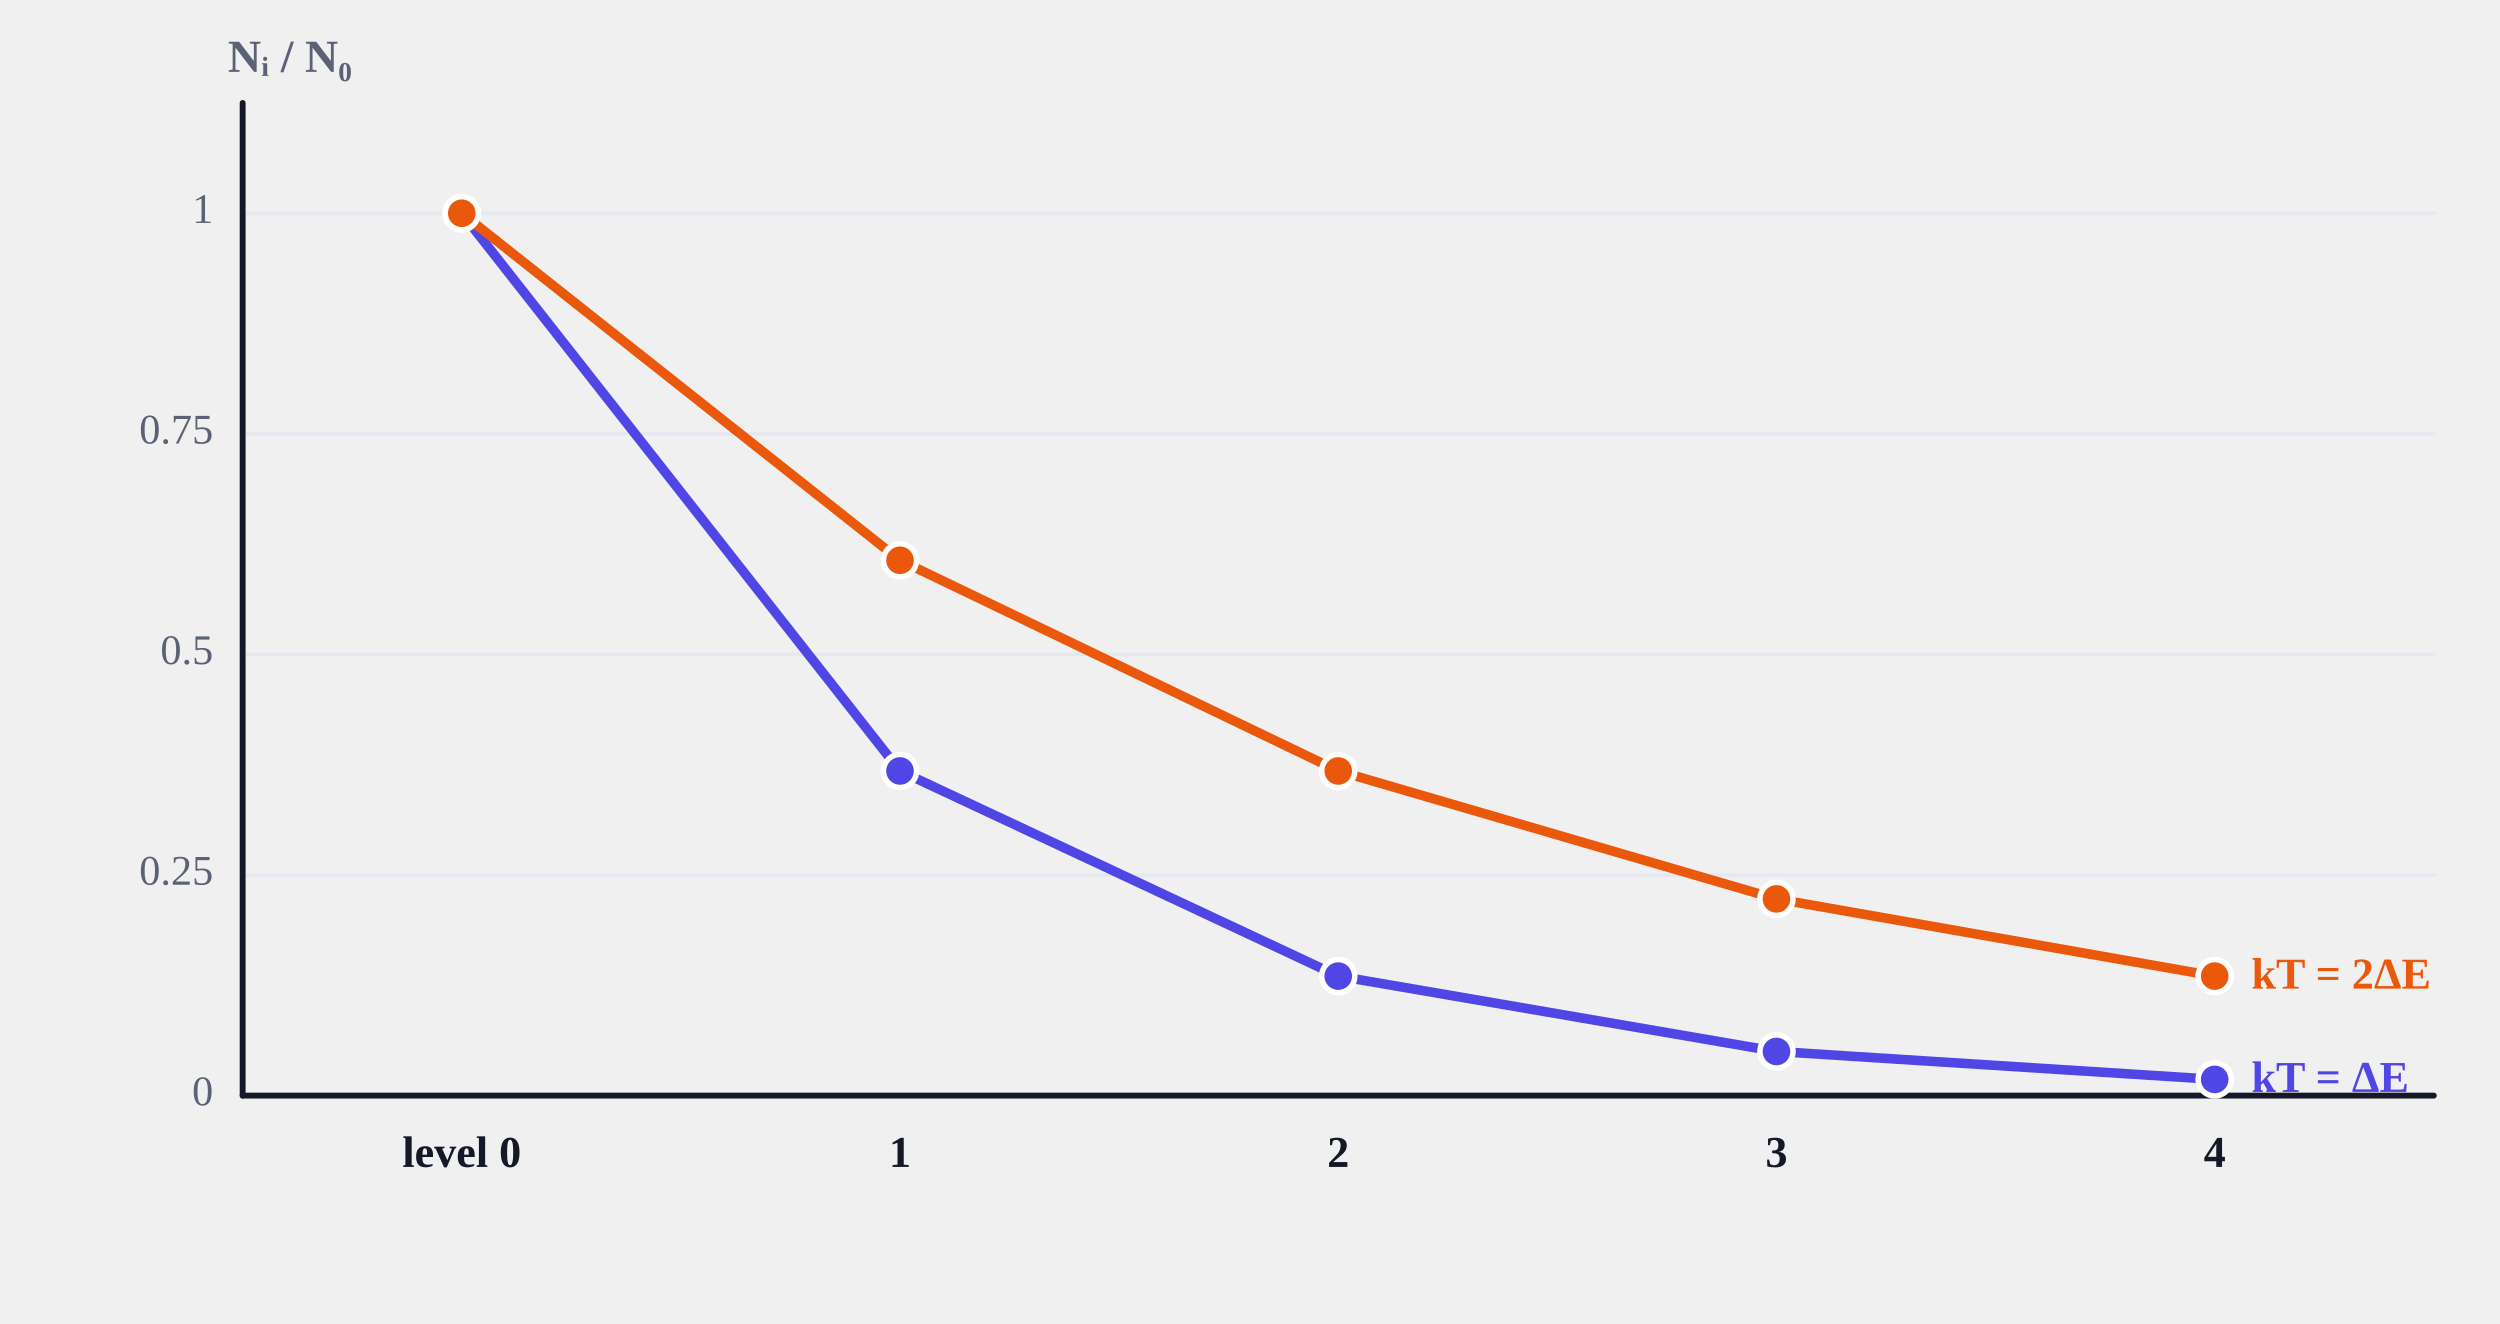
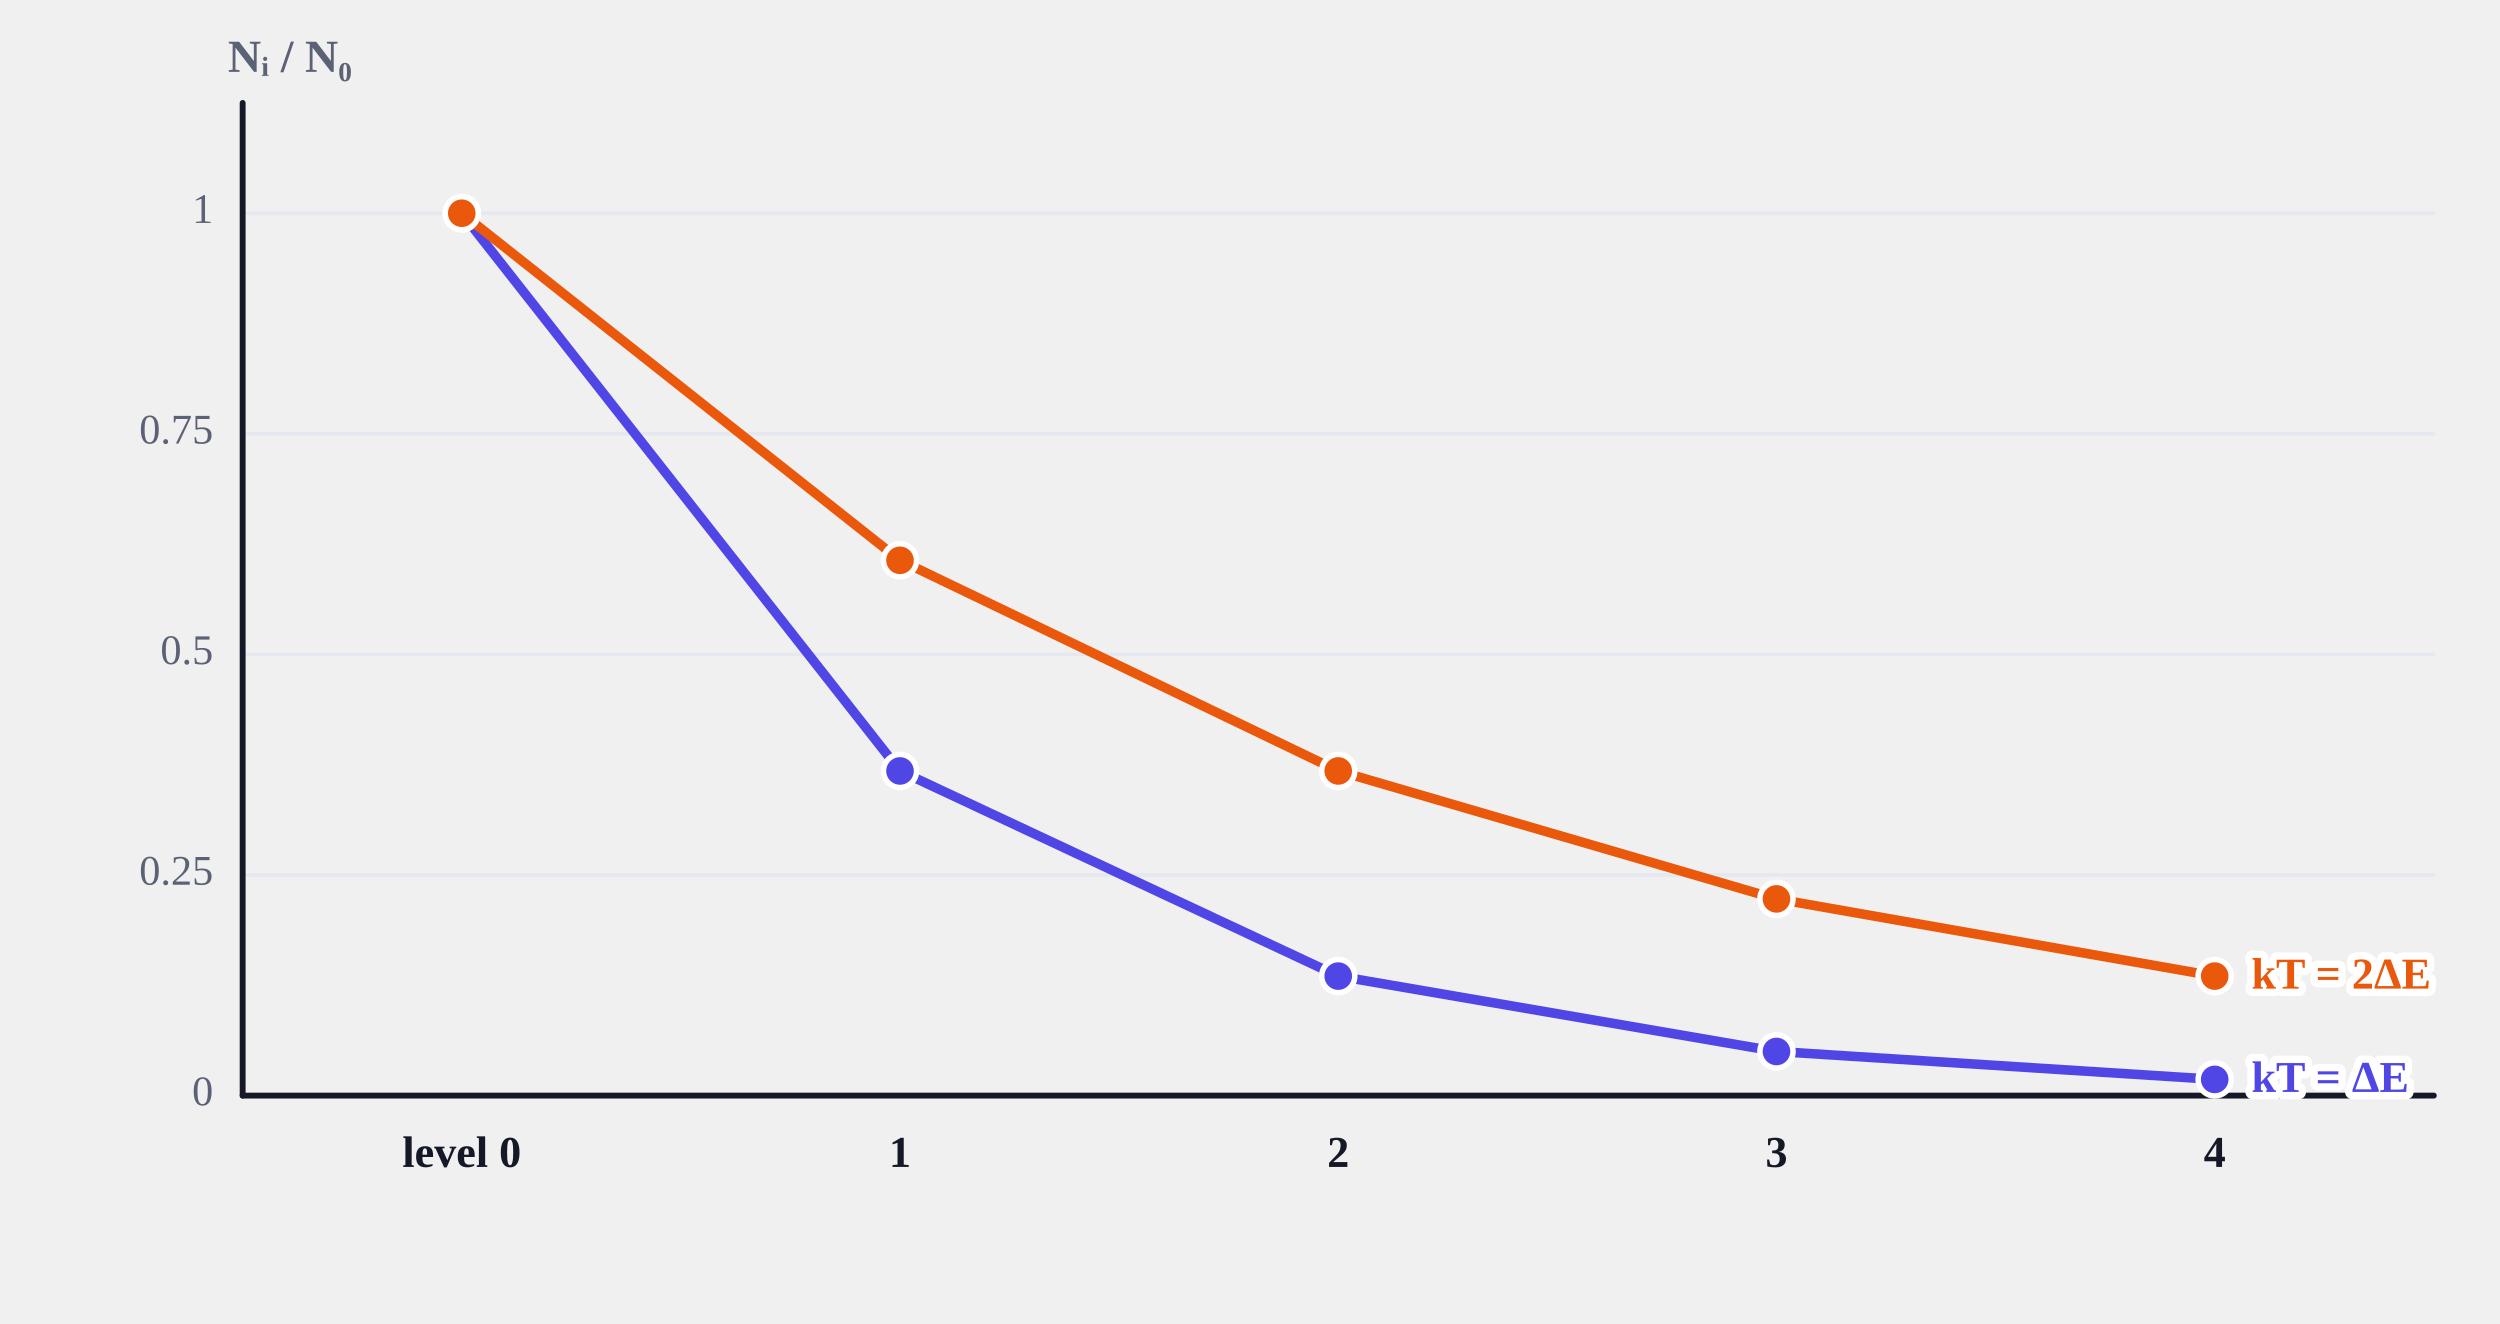
<svg xmlns="http://www.w3.org/2000/svg" viewBox="0 0 680.0 360.0" width="680.0" height="360.0" role="img" aria-label="Relative population of levels 0 to 4 at two temperatures: both fall from 1, but the higher-temperature series falls more slowly." style="color:var(--vx-ink, #151826);font-family:inherit;max-width:100%;height:auto">
  <path d="M66.0 298.0 L662.0 298.0" stroke="var(--vx-grid, #e6e8f0)" stroke-width="1" stroke-linecap="round" fill="none" />
  <text x="58.0" y="298.0" font-size="11.5" font-weight="500" text-anchor="end" dominant-baseline="middle" fill="var(--vx-soft, #5b6275)">0</text>
  <path d="M66.0 238.0 L662.0 238.0" stroke="var(--vx-grid, #e6e8f0)" stroke-width="1" stroke-linecap="round" fill="none" />
  <text x="58.0" y="238.0" font-size="11.5" font-weight="500" text-anchor="end" dominant-baseline="middle" fill="var(--vx-soft, #5b6275)">0.25</text>
  <path d="M66.0 178.0 L662.0 178.0" stroke="var(--vx-grid, #e6e8f0)" stroke-width="1" stroke-linecap="round" fill="none" />
  <text x="58.0" y="178.0" font-size="11.5" font-weight="500" text-anchor="end" dominant-baseline="middle" fill="var(--vx-soft, #5b6275)">0.5</text>
  <path d="M66.0 118.0 L662.0 118.0" stroke="var(--vx-grid, #e6e8f0)" stroke-width="1" stroke-linecap="round" fill="none" />
  <text x="58.0" y="118.0" font-size="11.5" font-weight="500" text-anchor="end" dominant-baseline="middle" fill="var(--vx-soft, #5b6275)">0.75</text>
  <path d="M66.0 58.0 L662.0 58.0" stroke="var(--vx-grid, #e6e8f0)" stroke-width="1" stroke-linecap="round" fill="none" />
  <text x="58.0" y="58.0" font-size="11.5" font-weight="500" text-anchor="end" dominant-baseline="middle" fill="var(--vx-soft, #5b6275)">1</text>
  <path d="M66.0 28.0 L66.0 298.0" stroke="var(--vx-ink, #151826)" stroke-width="1.6" stroke-linecap="round" fill="none" />
  <path d="M66.0 298.0 L662.0 298.0" stroke="var(--vx-ink, #151826)" stroke-width="1.6" stroke-linecap="round" fill="none" />
  <text x="62.0" y="16.0" font-size="12.5" font-weight="600" text-anchor="start" dominant-baseline="middle" fill="var(--vx-soft, #5b6275)">Nᵢ / N₀</text>
  <text x="125.6" y="314.0" font-size="12" font-weight="600" text-anchor="middle" dominant-baseline="middle" fill="var(--vx-ink, #151826)">level 0</text>
  <text x="244.8" y="314.0" font-size="12" font-weight="600" text-anchor="middle" dominant-baseline="middle" fill="var(--vx-ink, #151826)">1</text>
  <text x="364.0" y="314.0" font-size="12" font-weight="600" text-anchor="middle" dominant-baseline="middle" fill="var(--vx-ink, #151826)">2</text>
  <text x="483.2" y="314.0" font-size="12" font-weight="600" text-anchor="middle" dominant-baseline="middle" fill="var(--vx-ink, #151826)">3</text>
  <text x="602.4" y="314.0" font-size="12" font-weight="600" text-anchor="middle" dominant-baseline="middle" fill="var(--vx-ink, #151826)">4</text>
  <path d="M125.6 58.0 L244.8 209.7 L364.0 265.5 L483.2 286.0 L602.4 293.6" fill="none" stroke="var(--vx-a1, #4f46e5)" stroke-width="2.6" stroke-linejoin="round" />
  <circle cx="125.6" cy="58.0" r="4.5" fill="var(--vx-a1, #4f46e5)" stroke="#fff" stroke-width="1.5" />
  <circle cx="244.8" cy="209.7" r="4.5" fill="var(--vx-a1, #4f46e5)" stroke="#fff" stroke-width="1.5" />
  <circle cx="364.0" cy="265.5" r="4.5" fill="var(--vx-a1, #4f46e5)" stroke="#fff" stroke-width="1.5" />
  <circle cx="483.2" cy="286.0" r="4.5" fill="var(--vx-a1, #4f46e5)" stroke="#fff" stroke-width="1.5" />
  <circle cx="602.4" cy="293.6" r="4.5" fill="var(--vx-a1, #4f46e5)" stroke="#fff" stroke-width="1.5" />
-   <text x="612.4" y="293.6" font-size="12" font-weight="700" text-anchor="start" dominant-baseline="middle" fill="var(--vx-a1, #4f46e5)">kT = ΔE</text>
  <path d="M125.6 58.0 L244.8 152.4 L364.0 209.7 L483.2 244.5 L602.4 265.5" fill="none" stroke="var(--vx-a3, #ea580c)" stroke-width="2.6" stroke-linejoin="round" />
  <circle cx="125.6" cy="58.0" r="4.5" fill="var(--vx-a3, #ea580c)" stroke="#fff" stroke-width="1.5" />
  <circle cx="244.8" cy="152.4" r="4.5" fill="var(--vx-a3, #ea580c)" stroke="#fff" stroke-width="1.5" />
  <circle cx="364.0" cy="209.7" r="4.5" fill="var(--vx-a3, #ea580c)" stroke="#fff" stroke-width="1.5" />
  <circle cx="483.2" cy="244.5" r="4.5" fill="var(--vx-a3, #ea580c)" stroke="#fff" stroke-width="1.5" />
  <circle cx="602.4" cy="265.5" r="4.5" fill="var(--vx-a3, #ea580c)" stroke="#fff" stroke-width="1.5" />
-   <text x="612.4" y="265.5" font-size="12" font-weight="700" text-anchor="start" dominant-baseline="middle" fill="var(--vx-a3, #ea580c)">kT = 2ΔE</text>
+   <text x="612.4" y="265.5" font-size="12" font-weight="700" text-anchor="start" dominant-baseline="middle" fill="var(--vx-a3, #ea580c)" stroke="var(--vx-card, #fff)" stroke-width="4" stroke-linejoin="round" paint-order="stroke">kT = 2ΔE</text>
+   <text x="612.4" y="293.6" font-size="12" font-weight="700" text-anchor="start" dominant-baseline="middle" fill="var(--vx-a1, #4f46e5)" stroke="var(--vx-card, #fff)" stroke-width="4" stroke-linejoin="round" paint-order="stroke">kT = ΔE</text>
</svg>
